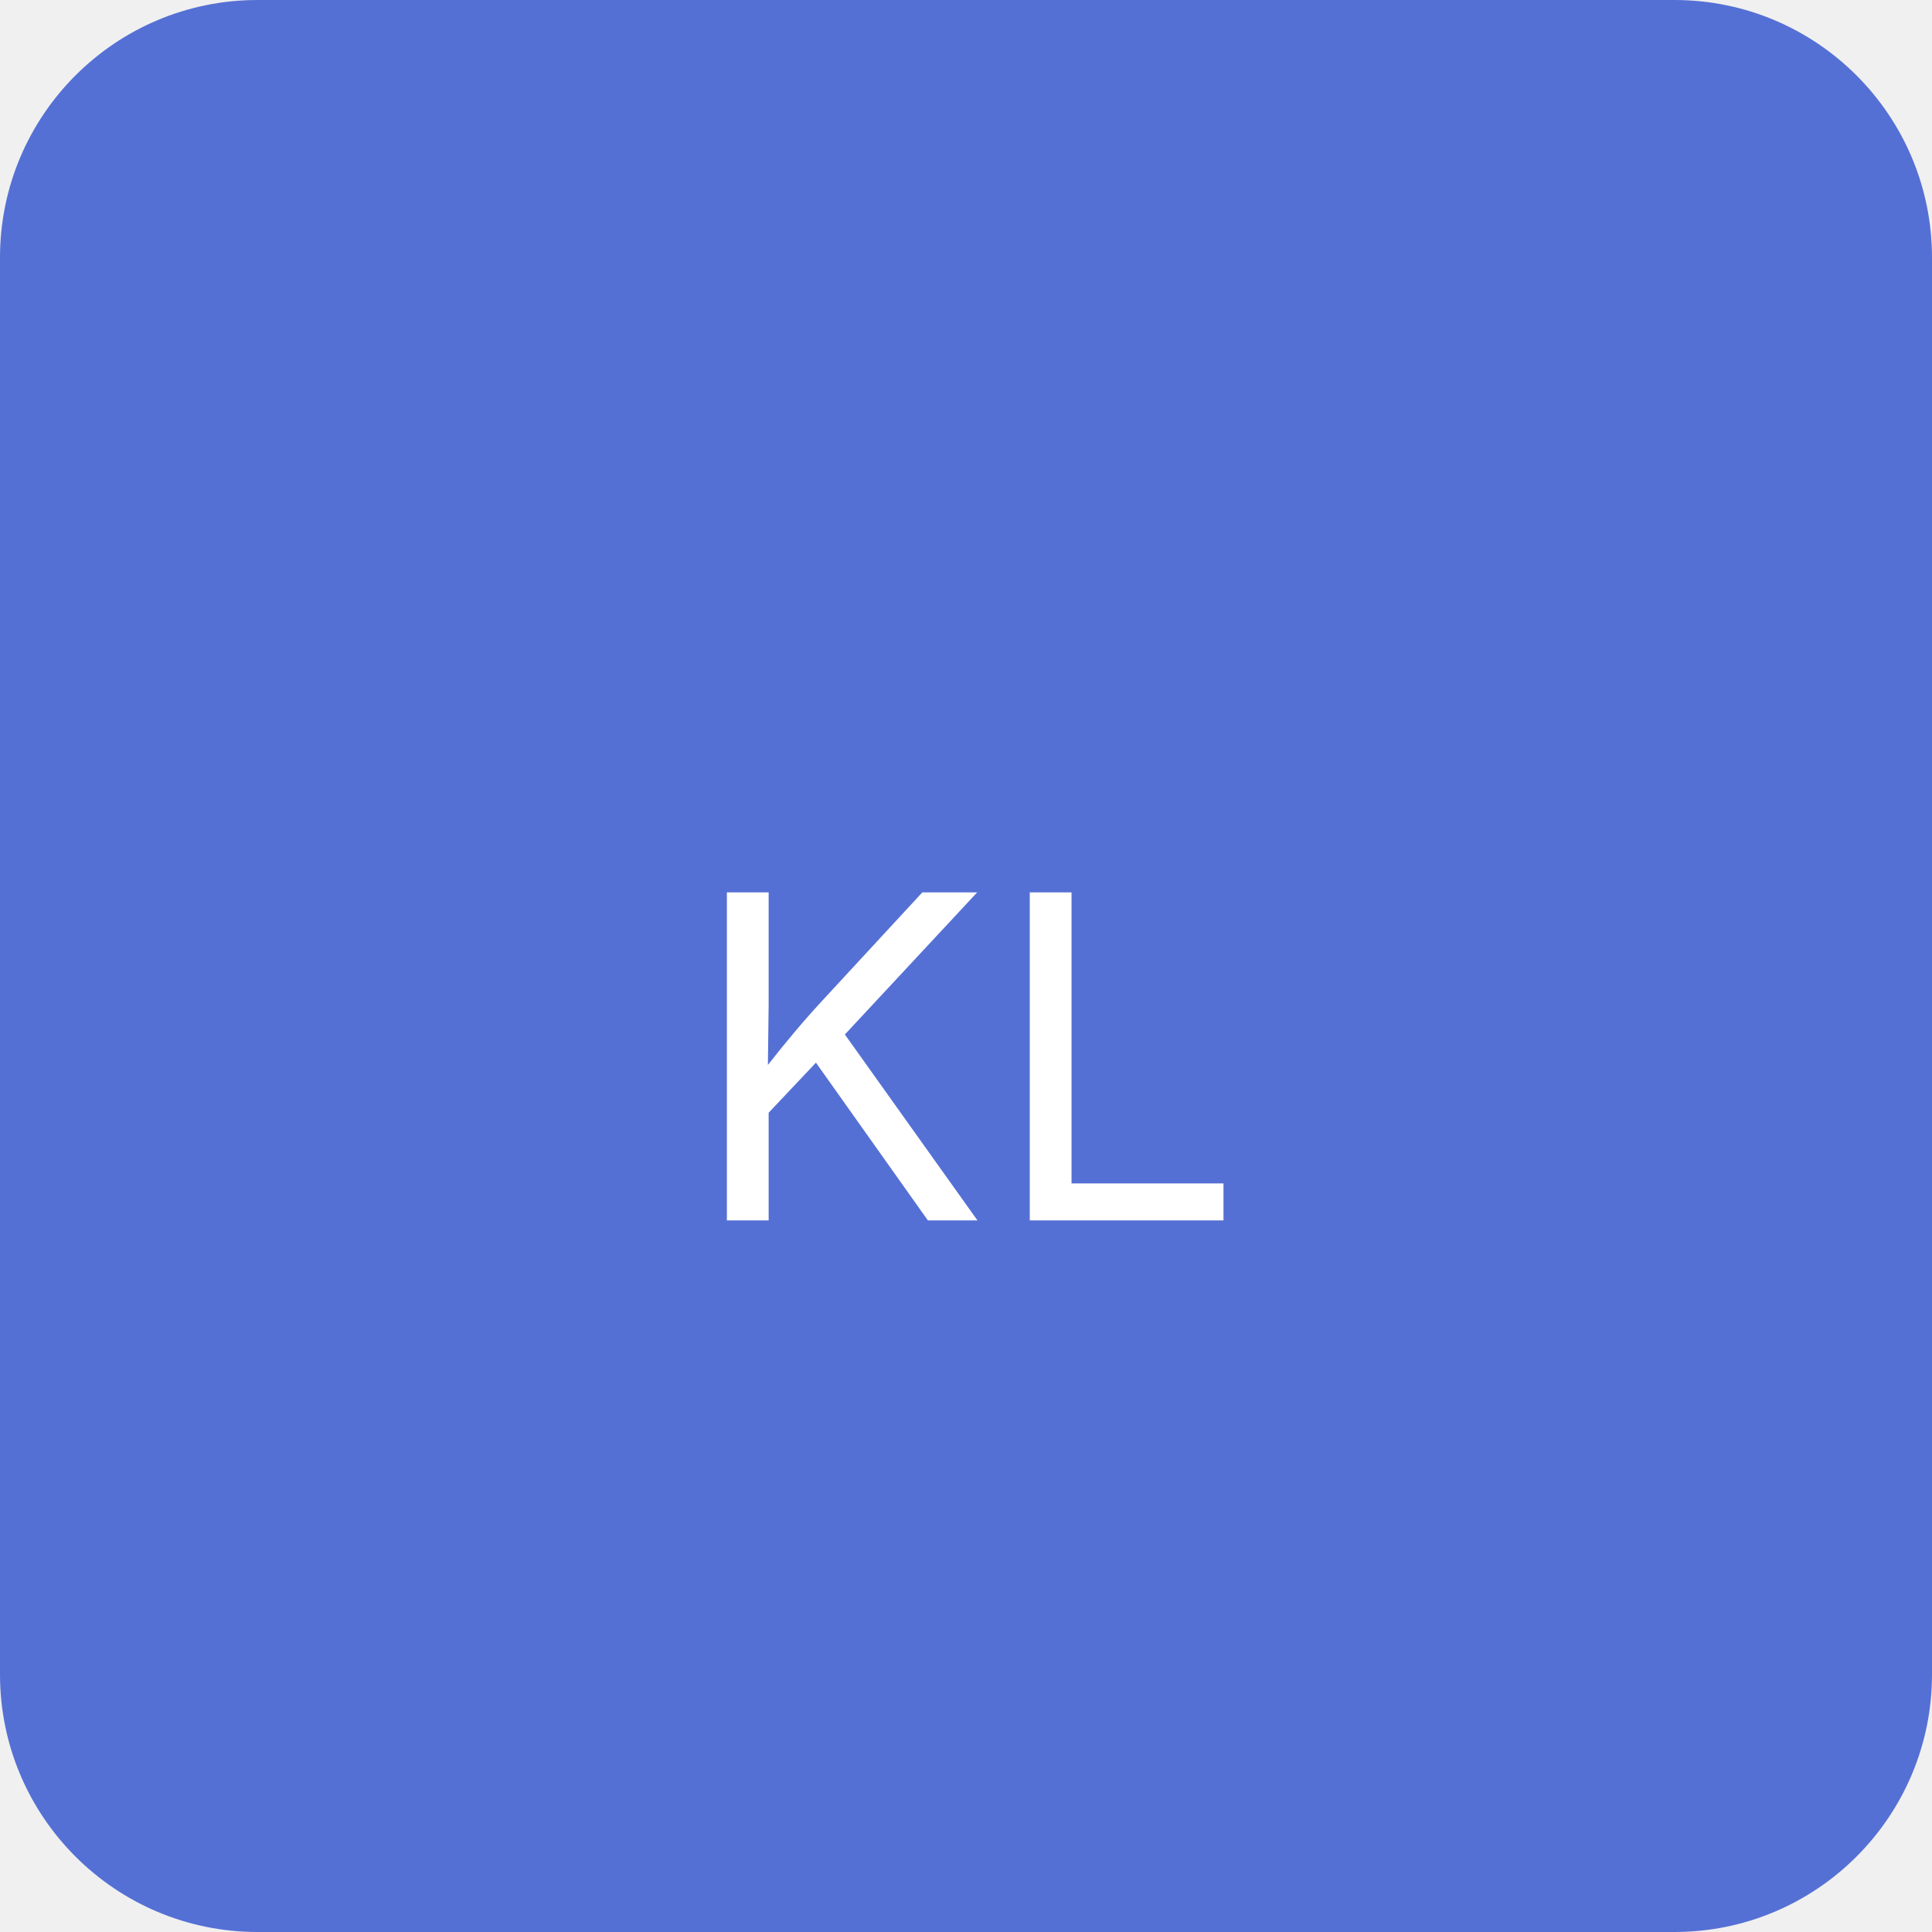
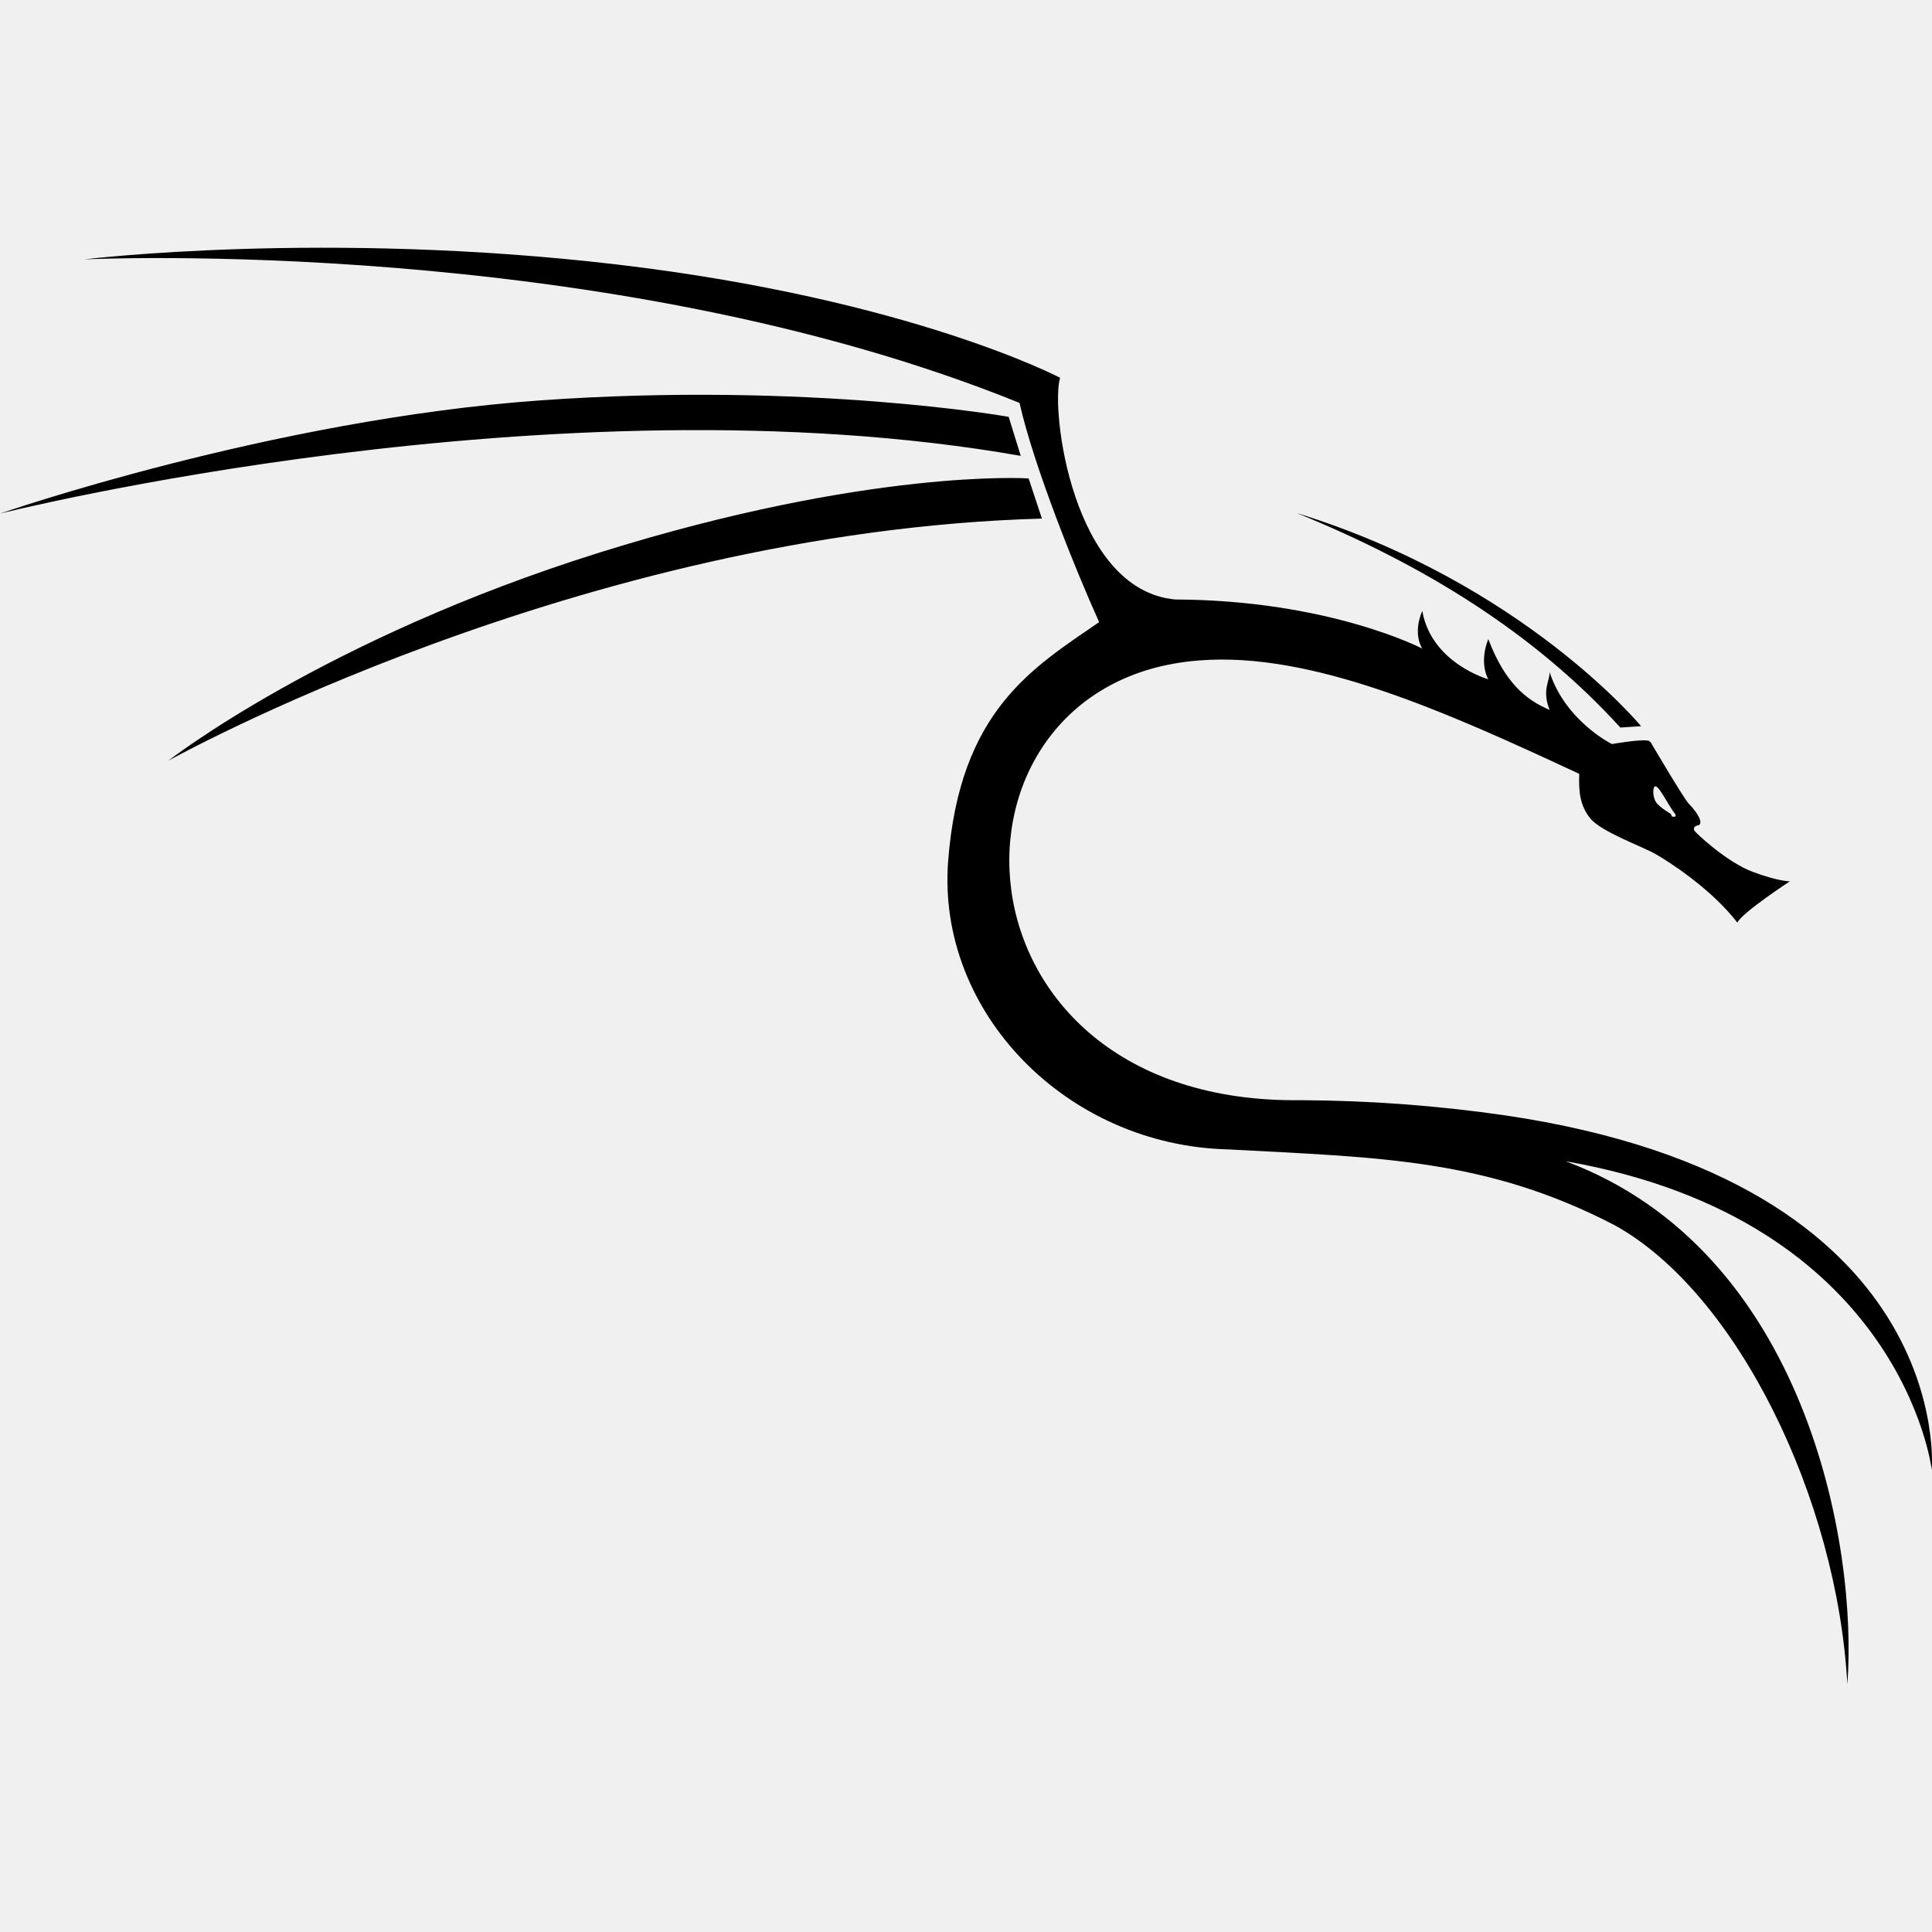
- <svg xmlns="http://www.w3.org/2000/svg" width="120" height="120" viewBox="0 0 120 120">
-   <rect width="120" height="120" rx="16" fill="#5570d4" />
-   <text x="50%" y="55%" font-size="28" fill="#fff" font-family="Inter, Arial, sans-serif" text-anchor="middle" dy=".35em">KL</text>
+ <svg xmlns="http://www.w3.org/2000/svg" role="img" viewBox="0 0 24 24">
+   <path d="M12.778 5.943s-1.97-.13-5.327.92c-3.42 1.07-5.36 2.587-5.36 2.587s5.098-2.847 10.852-3.008zm7.351 3.095l.257-.017s-1.468-1.78-4.278-2.648c1.58.642 2.954 1.493 4.021 2.665zm.42.74c.039-.068.166.217.263.337.004.024.01.039-.045.027-.005-.025-.013-.032-.013-.032s-.135-.08-.177-.137c-.041-.057-.049-.157-.028-.195zm3.448 8.479s.312-3.578-5.31-4.403a18.277 18.277 0 0 0-2.524-.187c-4.506.06-4.67-5.197-1.275-5.462 1.407-.116 3.087.643 4.73 1.408-.007.204.002.385.136.552.134.168.648.35.813.445.164.094.691.43 1.014.85.07-.131.654-.512.654-.512s-.14.003-.465-.119c-.326-.122-.713-.49-.722-.511-.01-.022-.015-.055.06-.07.059-.049-.072-.207-.13-.265-.058-.058-.445-.716-.454-.73-.009-.016-.012-.031-.04-.05-.085-.027-.46.04-.46.04s-.575-.283-.774-.893c.003.107-.099.224 0 .469-.3-.127-.558-.344-.762-.88-.12.305 0 .499 0 .499s-.707-.198-.82-.85c-.124.293 0 .469 0 .469s-1.153-.602-3.069-.61c-1.283-.118-1.55-2.374-1.43-2.754 0 0-1.85-.975-5.493-1.406-3.642-.43-6.628-.065-6.628-.065s6.45-.31 11.617 1.783c.176.785.704 2.094.989 2.723-.815.563-1.733 1.092-1.876 2.97-.143 1.878 1.472 3.53 3.474 3.58 1.9.102 3.214.116 4.806.942 1.52.84 2.766 3.4 2.89 5.703.132-1.709-.509-5.383-3.5-6.498 4.181.732 4.549 3.832 4.549 3.832zM12.68 5.663l-.15-.485s-2.484-.441-5.822-.204C3.37 5.211 0 6.38 0 6.38s6.896-1.735 12.68-.717Z" />
</svg>
